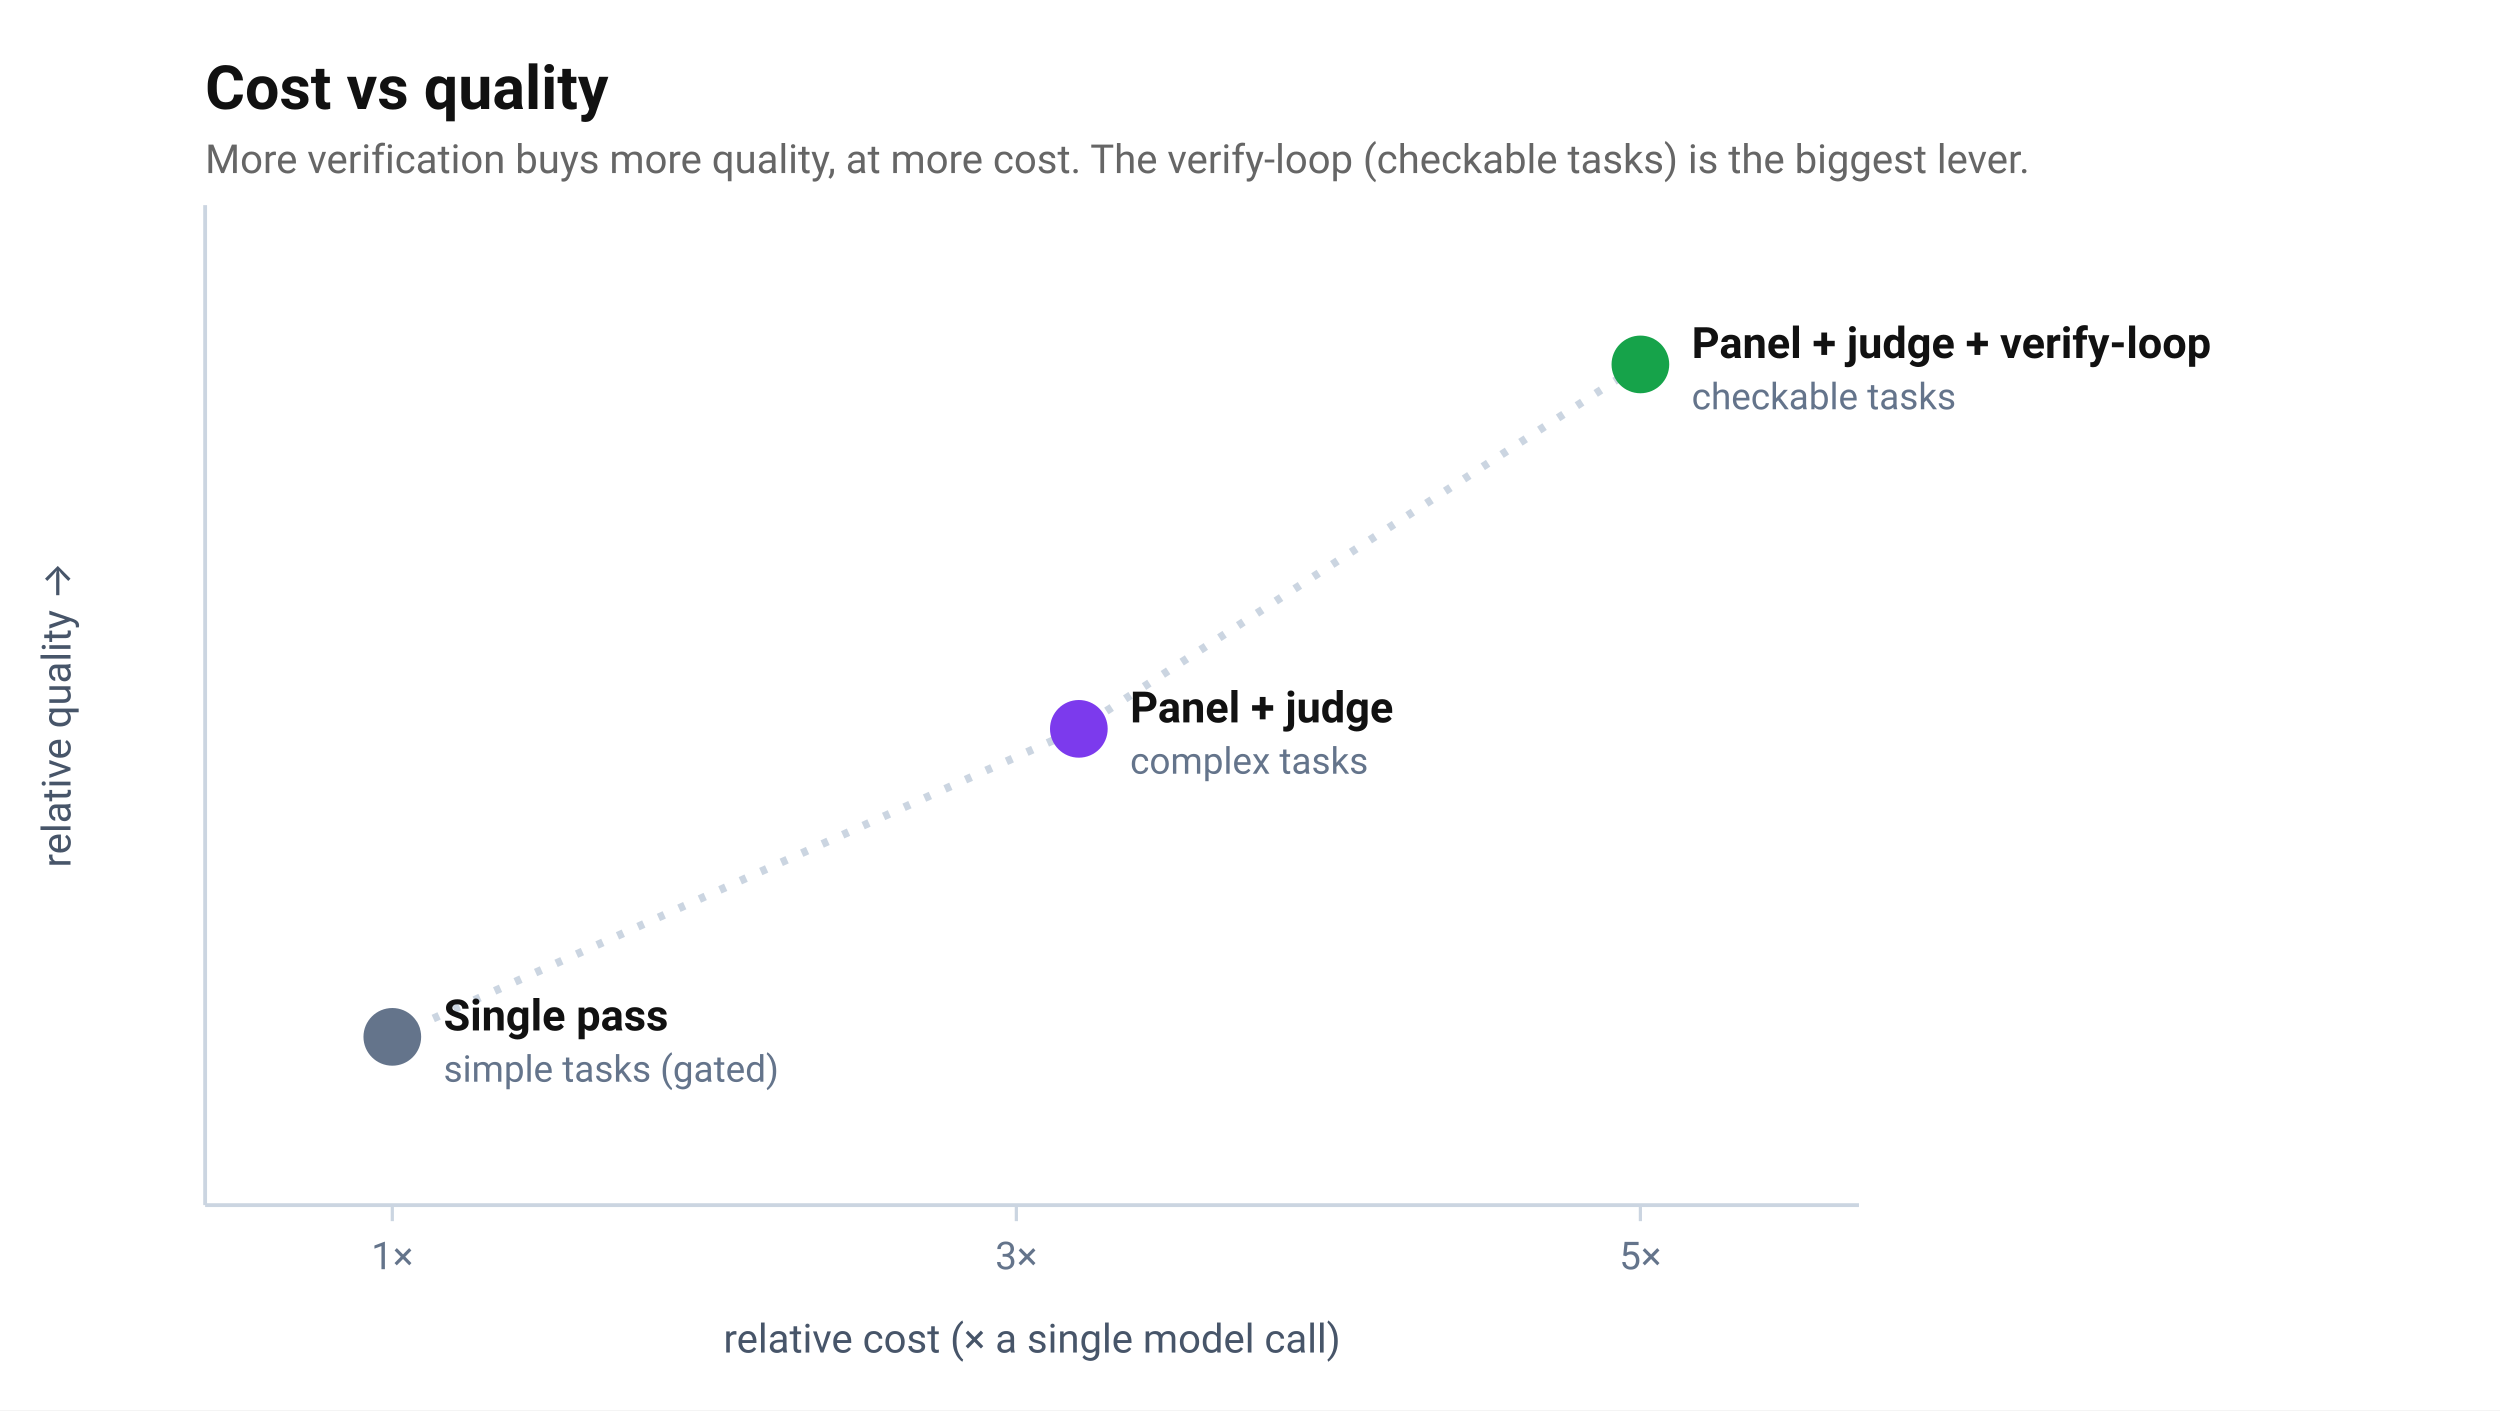
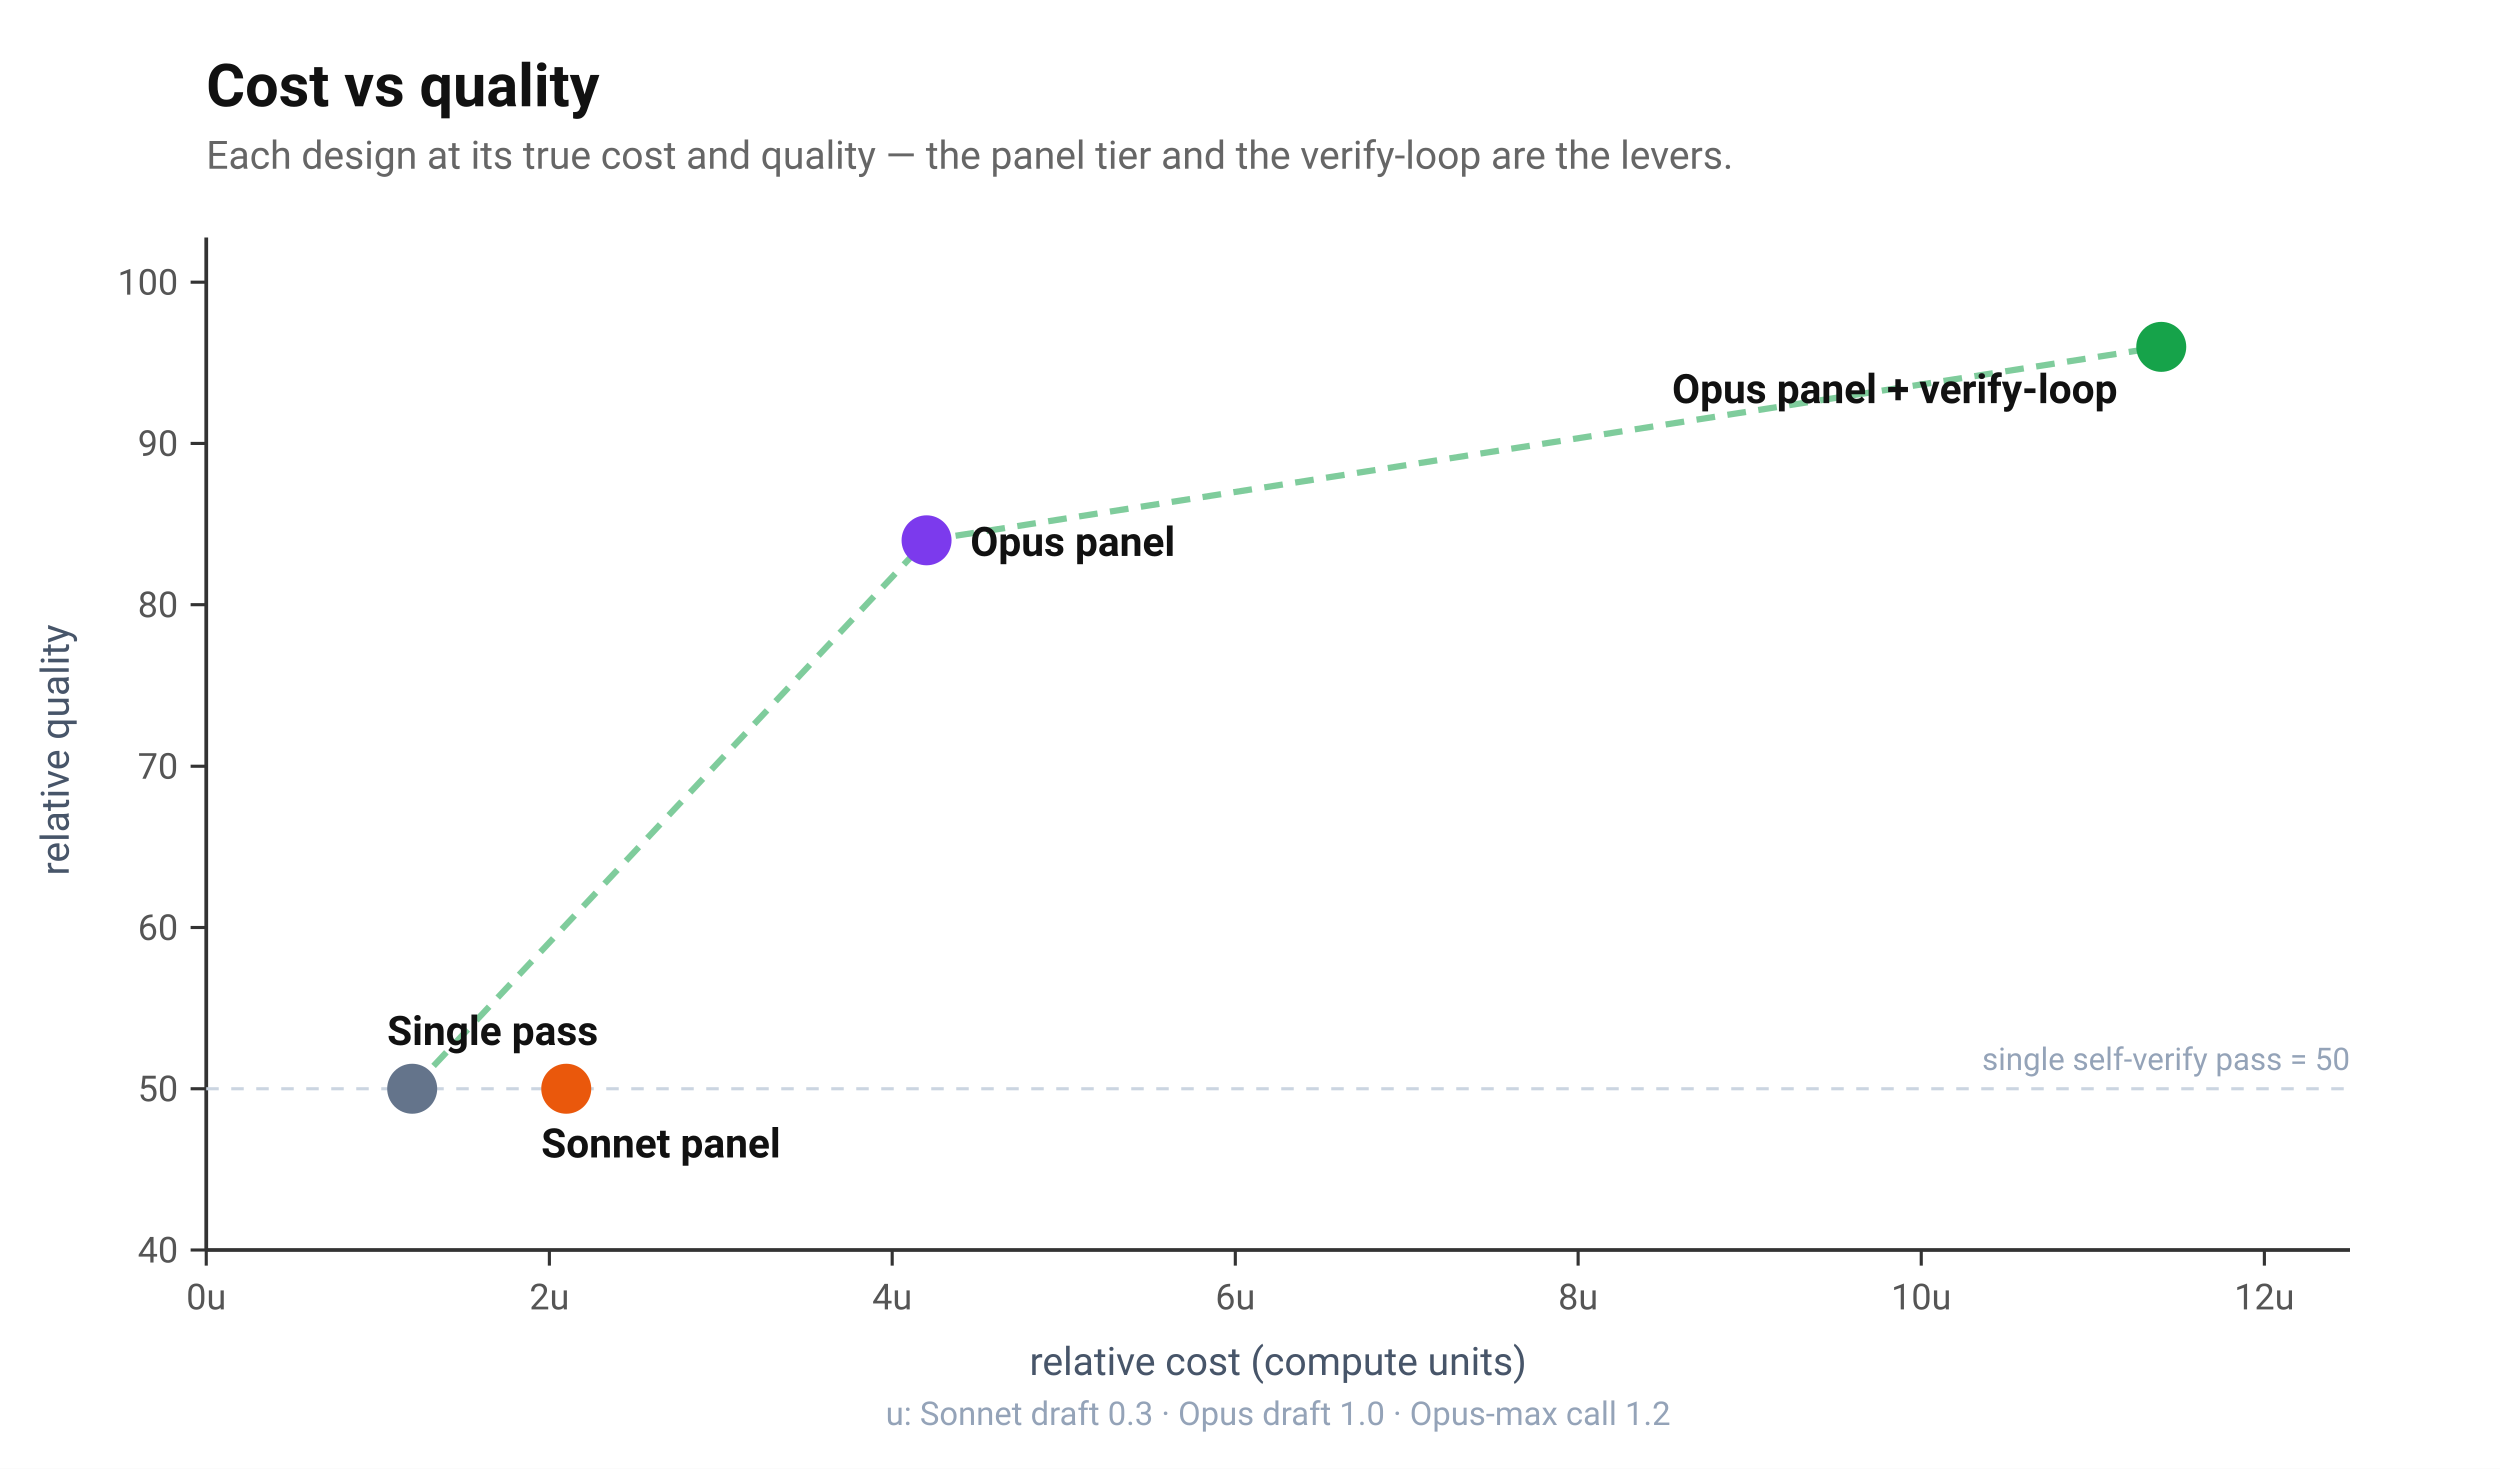
- <svg xmlns="http://www.w3.org/2000/svg" width="780" height="440" font-family="-apple-system,Segoe UI,Roboto,sans-serif">
-   <rect width="780" height="440" fill="#ffffff" />
-   <text x="64" y="34" font-size="19" font-weight="700" fill="#111">Cost vs quality</text>
-   <text x="64" y="54" font-size="12.5" fill="#666">More verification buys more quality, at more cost. The verify-loop (checkable tasks) is the biggest lever.</text>
-   <line x1="64" y1="376.0" x2="580.0" y2="376.0" stroke="#cbd5e1" stroke-width="1.2" />
-   <line x1="64" y1="64" x2="64" y2="376.0" stroke="#cbd5e1" stroke-width="1.2" />
-   <line x1="122.4" y1="376.0" x2="122.4" y2="381.0" stroke="#cbd5e1" />
-   <text x="122.4" y="396.0" text-anchor="middle" font-size="12" fill="#64748b">1×</text>
-   <line x1="317.1" y1="376.0" x2="317.1" y2="381.0" stroke="#cbd5e1" />
-   <text x="317.1" y="396.0" text-anchor="middle" font-size="12" fill="#64748b">3×</text>
-   <line x1="511.8" y1="376.0" x2="511.8" y2="381.0" stroke="#cbd5e1" />
-   <text x="511.8" y="396.0" text-anchor="middle" font-size="12" fill="#64748b">5×</text>
-   <text x="322.0" y="422.0" text-anchor="middle" font-size="12.5" fill="#475569">relative cost (× a single model call)</text>
-   <text x="22" y="223.0" text-anchor="middle" font-size="12.5" fill="#475569" transform="rotate(-90 22 223.0)">relative quality →</text>
-   <polyline points="122.4,323.5 336.6,227.4 511.8,113.7" fill="none" stroke="#cbd5e1" stroke-width="2.5" stroke-dasharray="2 5" />
-   <circle cx="122.4" cy="323.5" r="9" fill="#64748b" />
-   <text x="138.4" y="321.5" font-size="13.5" font-weight="700" fill="#111">Single pass</text>
-   <text x="138.4" y="337.5" font-size="11.5" fill="#64748b">simple tasks (gated)</text>
-   <circle cx="336.6" cy="227.4" r="9" fill="#7c3aed" />
-   <text x="352.6" y="225.4" font-size="13.5" font-weight="700" fill="#111">Panel + judge</text>
-   <text x="352.6" y="241.4" font-size="11.5" fill="#64748b">complex tasks</text>
-   <circle cx="511.8" cy="113.7" r="9" fill="#16a34a" />
-   <text x="527.8" y="111.7" font-size="13.5" font-weight="700" fill="#111">Panel + judge + verify-loop</text>
-   <text x="527.8" y="127.7" font-size="11.5" fill="#64748b">checkable tasks</text>
+ <svg xmlns="http://www.w3.org/2000/svg" width="800" height="470" font-family="-apple-system,Segoe UI,Roboto,sans-serif">
+   <rect width="800" height="470" fill="#ffffff" />
+   <text x="66" y="34" font-size="19" font-weight="700" fill="#111">Cost vs quality</text>
+   <text x="66" y="54" font-size="12.5" fill="#666">Each design at its true cost and quality — the panel tier and the verify-loop are the levers.</text>
+   <line x1="66" y1="400.0" x2="752.0" y2="400.0" stroke="#333" stroke-width="1.2" />
+   <line x1="66" y1="76" x2="66" y2="400.0" stroke="#333" stroke-width="1.2" />
+   <line x1="66.0" y1="400.0" x2="66.0" y2="405.0" stroke="#333" />
+   <text x="66.0" y="419.0" text-anchor="middle" font-size="11.5" fill="#555">0u</text>
+   <line x1="175.8" y1="400.0" x2="175.8" y2="405.0" stroke="#333" />
+   <text x="175.8" y="419.0" text-anchor="middle" font-size="11.5" fill="#555">2u</text>
+   <line x1="285.5" y1="400.0" x2="285.5" y2="405.0" stroke="#333" />
+   <text x="285.5" y="419.0" text-anchor="middle" font-size="11.5" fill="#555">4u</text>
+   <line x1="395.3" y1="400.0" x2="395.3" y2="405.0" stroke="#333" />
+   <text x="395.3" y="419.0" text-anchor="middle" font-size="11.5" fill="#555">6u</text>
+   <line x1="505.0" y1="400.0" x2="505.0" y2="405.0" stroke="#333" />
+   <text x="505.0" y="419.0" text-anchor="middle" font-size="11.5" fill="#555">8u</text>
+   <line x1="614.8" y1="400.0" x2="614.8" y2="405.0" stroke="#333" />
+   <text x="614.8" y="419.0" text-anchor="middle" font-size="11.5" fill="#555">10u</text>
+   <line x1="724.6" y1="400.0" x2="724.6" y2="405.0" stroke="#333" />
+   <text x="724.6" y="419.0" text-anchor="middle" font-size="11.5" fill="#555">12u</text>
+   <text x="409.0" y="440.0" text-anchor="middle" font-size="12.5" fill="#475569">relative cost (compute units)</text>
+   <text x="409.0" y="456.0" text-anchor="middle" font-size="10.5" fill="#94a3b8">u: Sonnet draft 0.3 · Opus draft 1.0 · Opus-max call 1.2</text>
+   <line x1="61.0" y1="400.0" x2="66" y2="400.0" stroke="#333" />
+   <text x="57.0" y="404.0" text-anchor="end" font-size="11.5" fill="#555">40</text>
+   <line x1="61.0" y1="348.4" x2="66" y2="348.4" stroke="#333" />
+   <text x="57.0" y="352.4" text-anchor="end" font-size="11.5" fill="#555">50</text>
+   <line x1="61.0" y1="296.8" x2="66" y2="296.8" stroke="#333" />
+   <text x="57.0" y="300.8" text-anchor="end" font-size="11.5" fill="#555">60</text>
+   <line x1="61.0" y1="245.2" x2="66" y2="245.2" stroke="#333" />
+   <text x="57.0" y="249.2" text-anchor="end" font-size="11.5" fill="#555">70</text>
+   <line x1="61.0" y1="193.5" x2="66" y2="193.5" stroke="#333" />
+   <text x="57.0" y="197.5" text-anchor="end" font-size="11.5" fill="#555">80</text>
+   <line x1="61.0" y1="141.9" x2="66" y2="141.9" stroke="#333" />
+   <text x="57.0" y="145.9" text-anchor="end" font-size="11.5" fill="#555">90</text>
+   <line x1="61.0" y1="90.3" x2="66" y2="90.3" stroke="#333" />
+   <text x="57.0" y="94.3" text-anchor="end" font-size="11.5" fill="#555">100</text>
+   <text x="22" y="240.0" text-anchor="middle" font-size="12.5" fill="#475569" transform="rotate(-90 22 240.0)">relative quality</text>
+   <line x1="66" y1="348.4" x2="752.0" y2="348.4" stroke="#cbd5e1" stroke-width="1" stroke-dasharray="4 4" />
+   <text x="752.0" y="342.4" text-anchor="end" font-size="10" fill="#94a3b8">single self-verify pass = 50</text>
+   <polyline points="131.9,348.4 296.5,172.9 691.6,111.0" fill="none" stroke="#16a34a" stroke-width="2" opacity="0.55" stroke-dasharray="6 4" />
+   <circle cx="131.9" cy="348.4" r="8" fill="#64748b" />
+   <text x="123.9" y="334.4" text-anchor="start" font-size="13" font-weight="700" fill="#111">Single pass</text>
+   <circle cx="181.2" cy="348.4" r="8" fill="#ea580c" />
+   <text x="173.2" y="370.4" text-anchor="start" font-size="13" font-weight="700" fill="#111">Sonnet panel</text>
+   <circle cx="296.5" cy="172.9" r="8" fill="#7c3aed" />
+   <text x="310.5" y="177.9" text-anchor="start" font-size="13" font-weight="700" fill="#111">Opus panel</text>
+   <circle cx="691.6" cy="111.0" r="8" fill="#16a34a" />
+   <text x="677.6" y="129.0" text-anchor="end" font-size="13" font-weight="700" fill="#111">Opus panel + verify-loop</text>
</svg>
